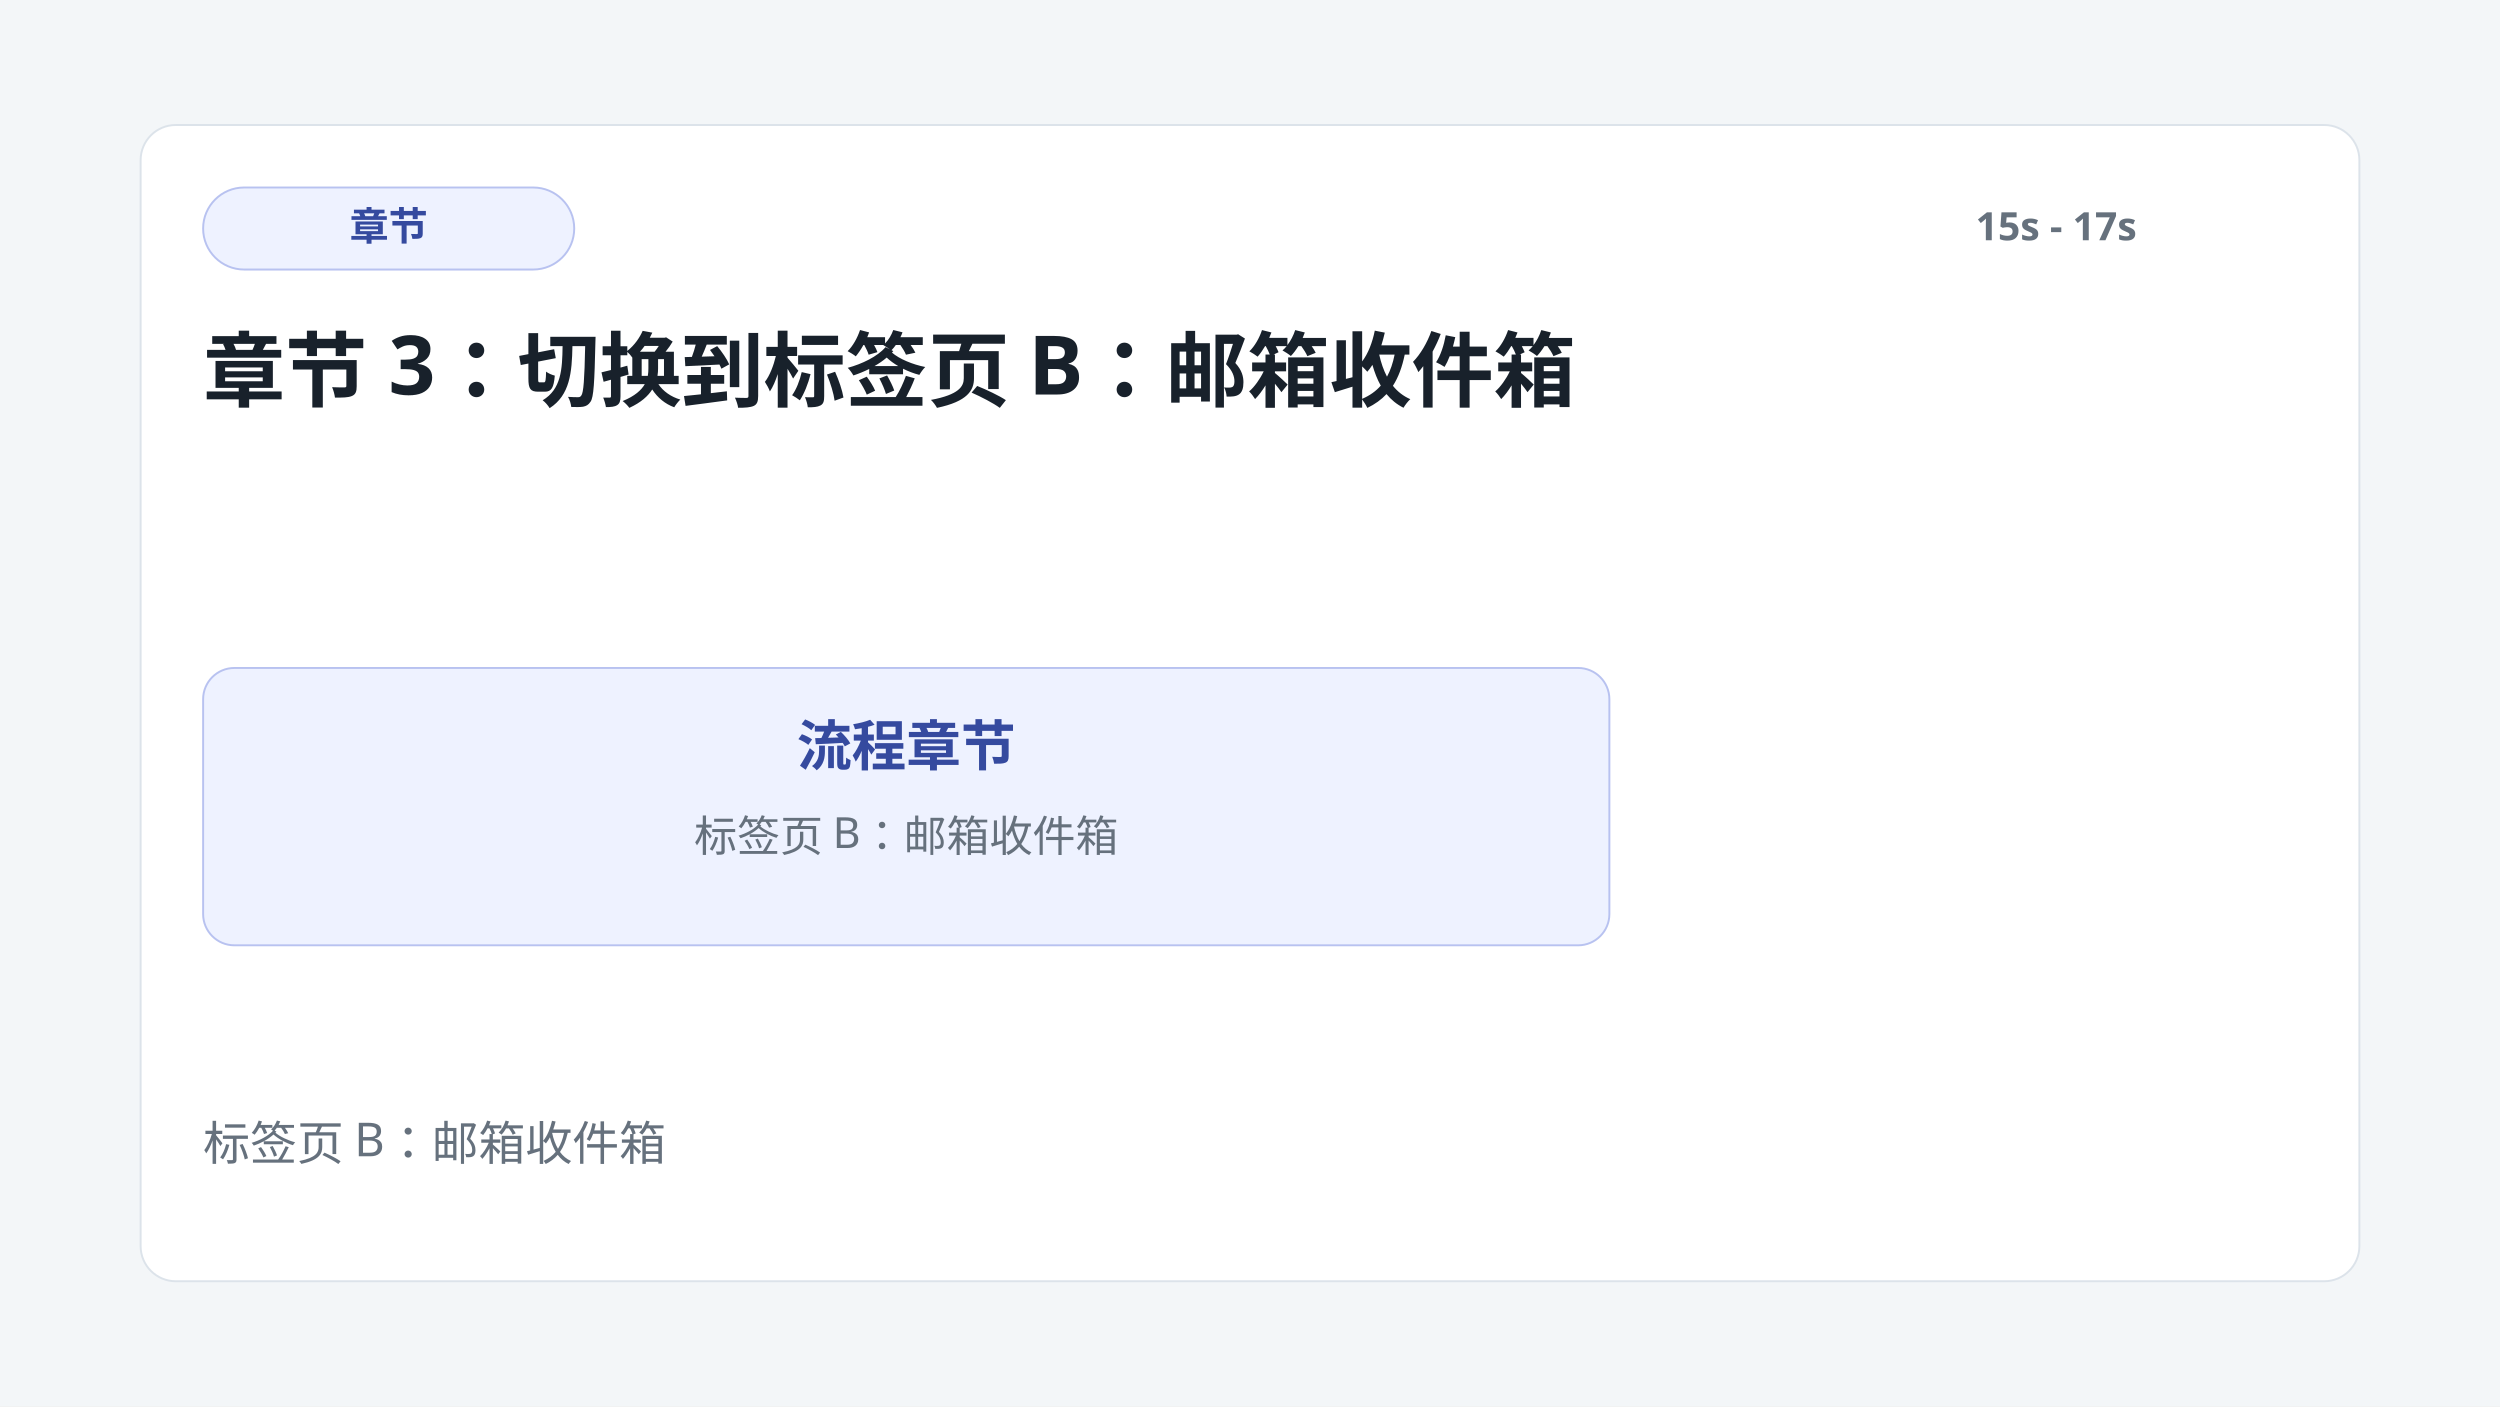
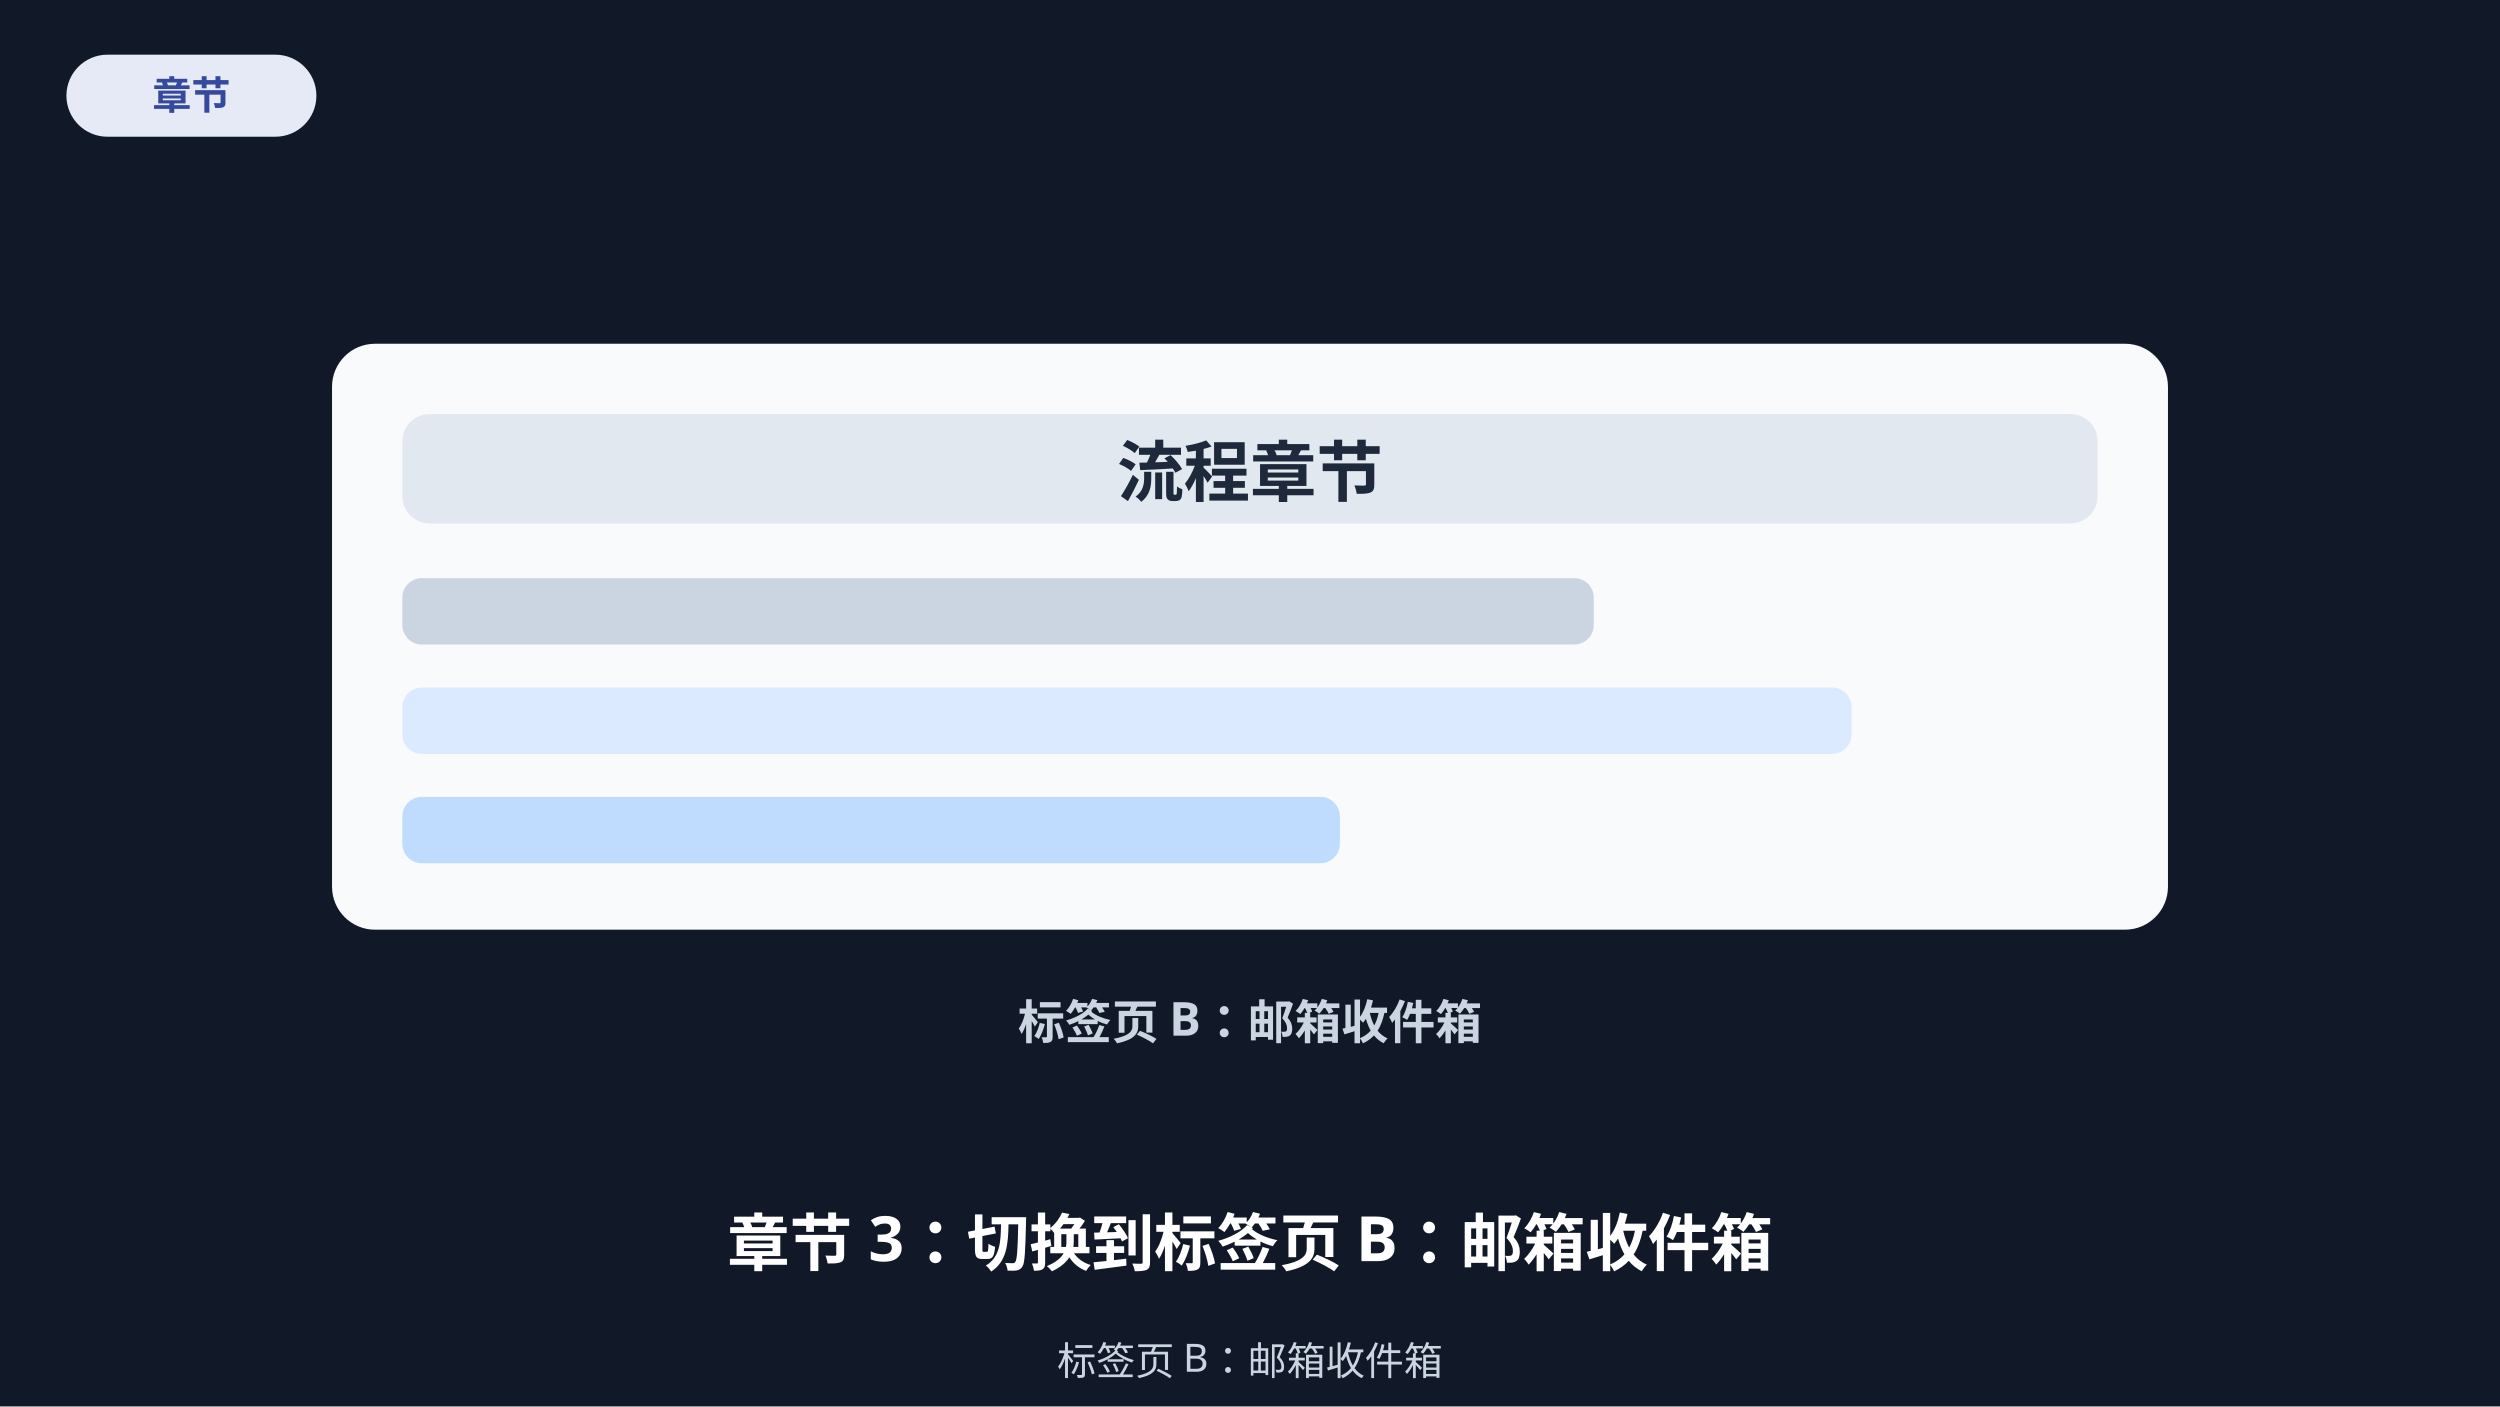
<svg xmlns="http://www.w3.org/2000/svg" width="1280" height="720" viewBox="0 0 1280 720">
-   <rect width="1280" height="720" fill="#f3f6f8" />
-   <rect x="72" y="64" width="1136" height="592" rx="18" fill="#ffffff" stroke="#dce3ea" />
-   <rect x="104" y="96" width="190" height="42" rx="21" fill="#eef2ff" stroke="#b8c2f0" />
-   <text x="199" y="123" text-anchor="middle" font-size="20" font-weight="700" fill="#354a9f" font-family="Microsoft YaHei, Segoe UI, sans-serif">章节</text>
-   <text x="1094" y="123" text-anchor="end" font-size="20" font-weight="700" fill="#66717d" font-family="Microsoft YaHei, Segoe UI, sans-serif">15s - 17s</text>
-   <text x="104" y="205" font-size="42" font-weight="800" fill="#18212b" font-family="Microsoft YaHei, Segoe UI, sans-serif">章节 3：切换到标签页 B：邮箱收件箱</text>
-   <rect x="104" y="342" width="720" height="142" rx="16" fill="#eef2ff" stroke="#b8c2f0" />
-   <text x="464" y="392" text-anchor="middle" font-size="28" font-weight="800" fill="#354a9f" font-family="Microsoft YaHei, Segoe UI, sans-serif">流程章节</text>
-   <text x="464" y="436" text-anchor="middle" font-size="22" fill="#66717d" font-family="Microsoft YaHei, Segoe UI, sans-serif">标签页 B：邮箱收件箱</text>
-   <text x="104" y="594" font-size="24" fill="#66717d" font-family="Microsoft YaHei, Segoe UI, sans-serif">标签页 B：邮箱收件箱</text>
+   <rect width="1280" height="720" fill="#111827" />
+   <rect x="170" y="176" width="940" height="300" rx="22" fill="#f8fafc" />
+   <rect x="206" y="212" width="868" height="56" rx="14" fill="#e2e8f0" />
+   <rect x="206" y="296" width="610" height="34" rx="10" fill="#cbd5e1" />
+   <rect x="206" y="352" width="742" height="34" rx="10" fill="#dbeafe" />
+   <rect x="206" y="408" width="480" height="34" rx="10" fill="#bfdbfe" />
+   <text x="640" y="254" text-anchor="middle" font-size="34" font-weight="900" fill="#1e293b" font-family="Microsoft YaHei, Segoe UI, sans-serif">流程章节</text>
+   <text x="640" y="532" text-anchor="middle" font-size="24" font-weight="700" fill="#cbd5e1" font-family="Microsoft YaHei, Segoe UI, sans-serif">标签页 B：邮箱收件箱</text>
+   <rect x="34" y="28" width="128" height="42" rx="21" fill="#eef2ff" opacity="0.96" />
+   <text x="98" y="56" text-anchor="middle" font-size="20" font-weight="800" fill="#354a9f" font-family="Microsoft YaHei, Segoe UI, sans-serif">章节</text>
+   <rect x="0" y="586" width="1280" height="134" fill="#111827" opacity="0.88" />
+   <text x="640" y="648" text-anchor="middle" font-size="32" font-weight="800" fill="#ffffff" font-family="Microsoft YaHei, Segoe UI, sans-serif">章节 3：切换到标签页 B：邮箱收件箱</text>
+   <text x="640" y="704" text-anchor="middle" font-size="20" fill="#cbd5e1" font-family="Microsoft YaHei, Segoe UI, sans-serif">标签页 B：邮箱收件箱</text>
</svg>
